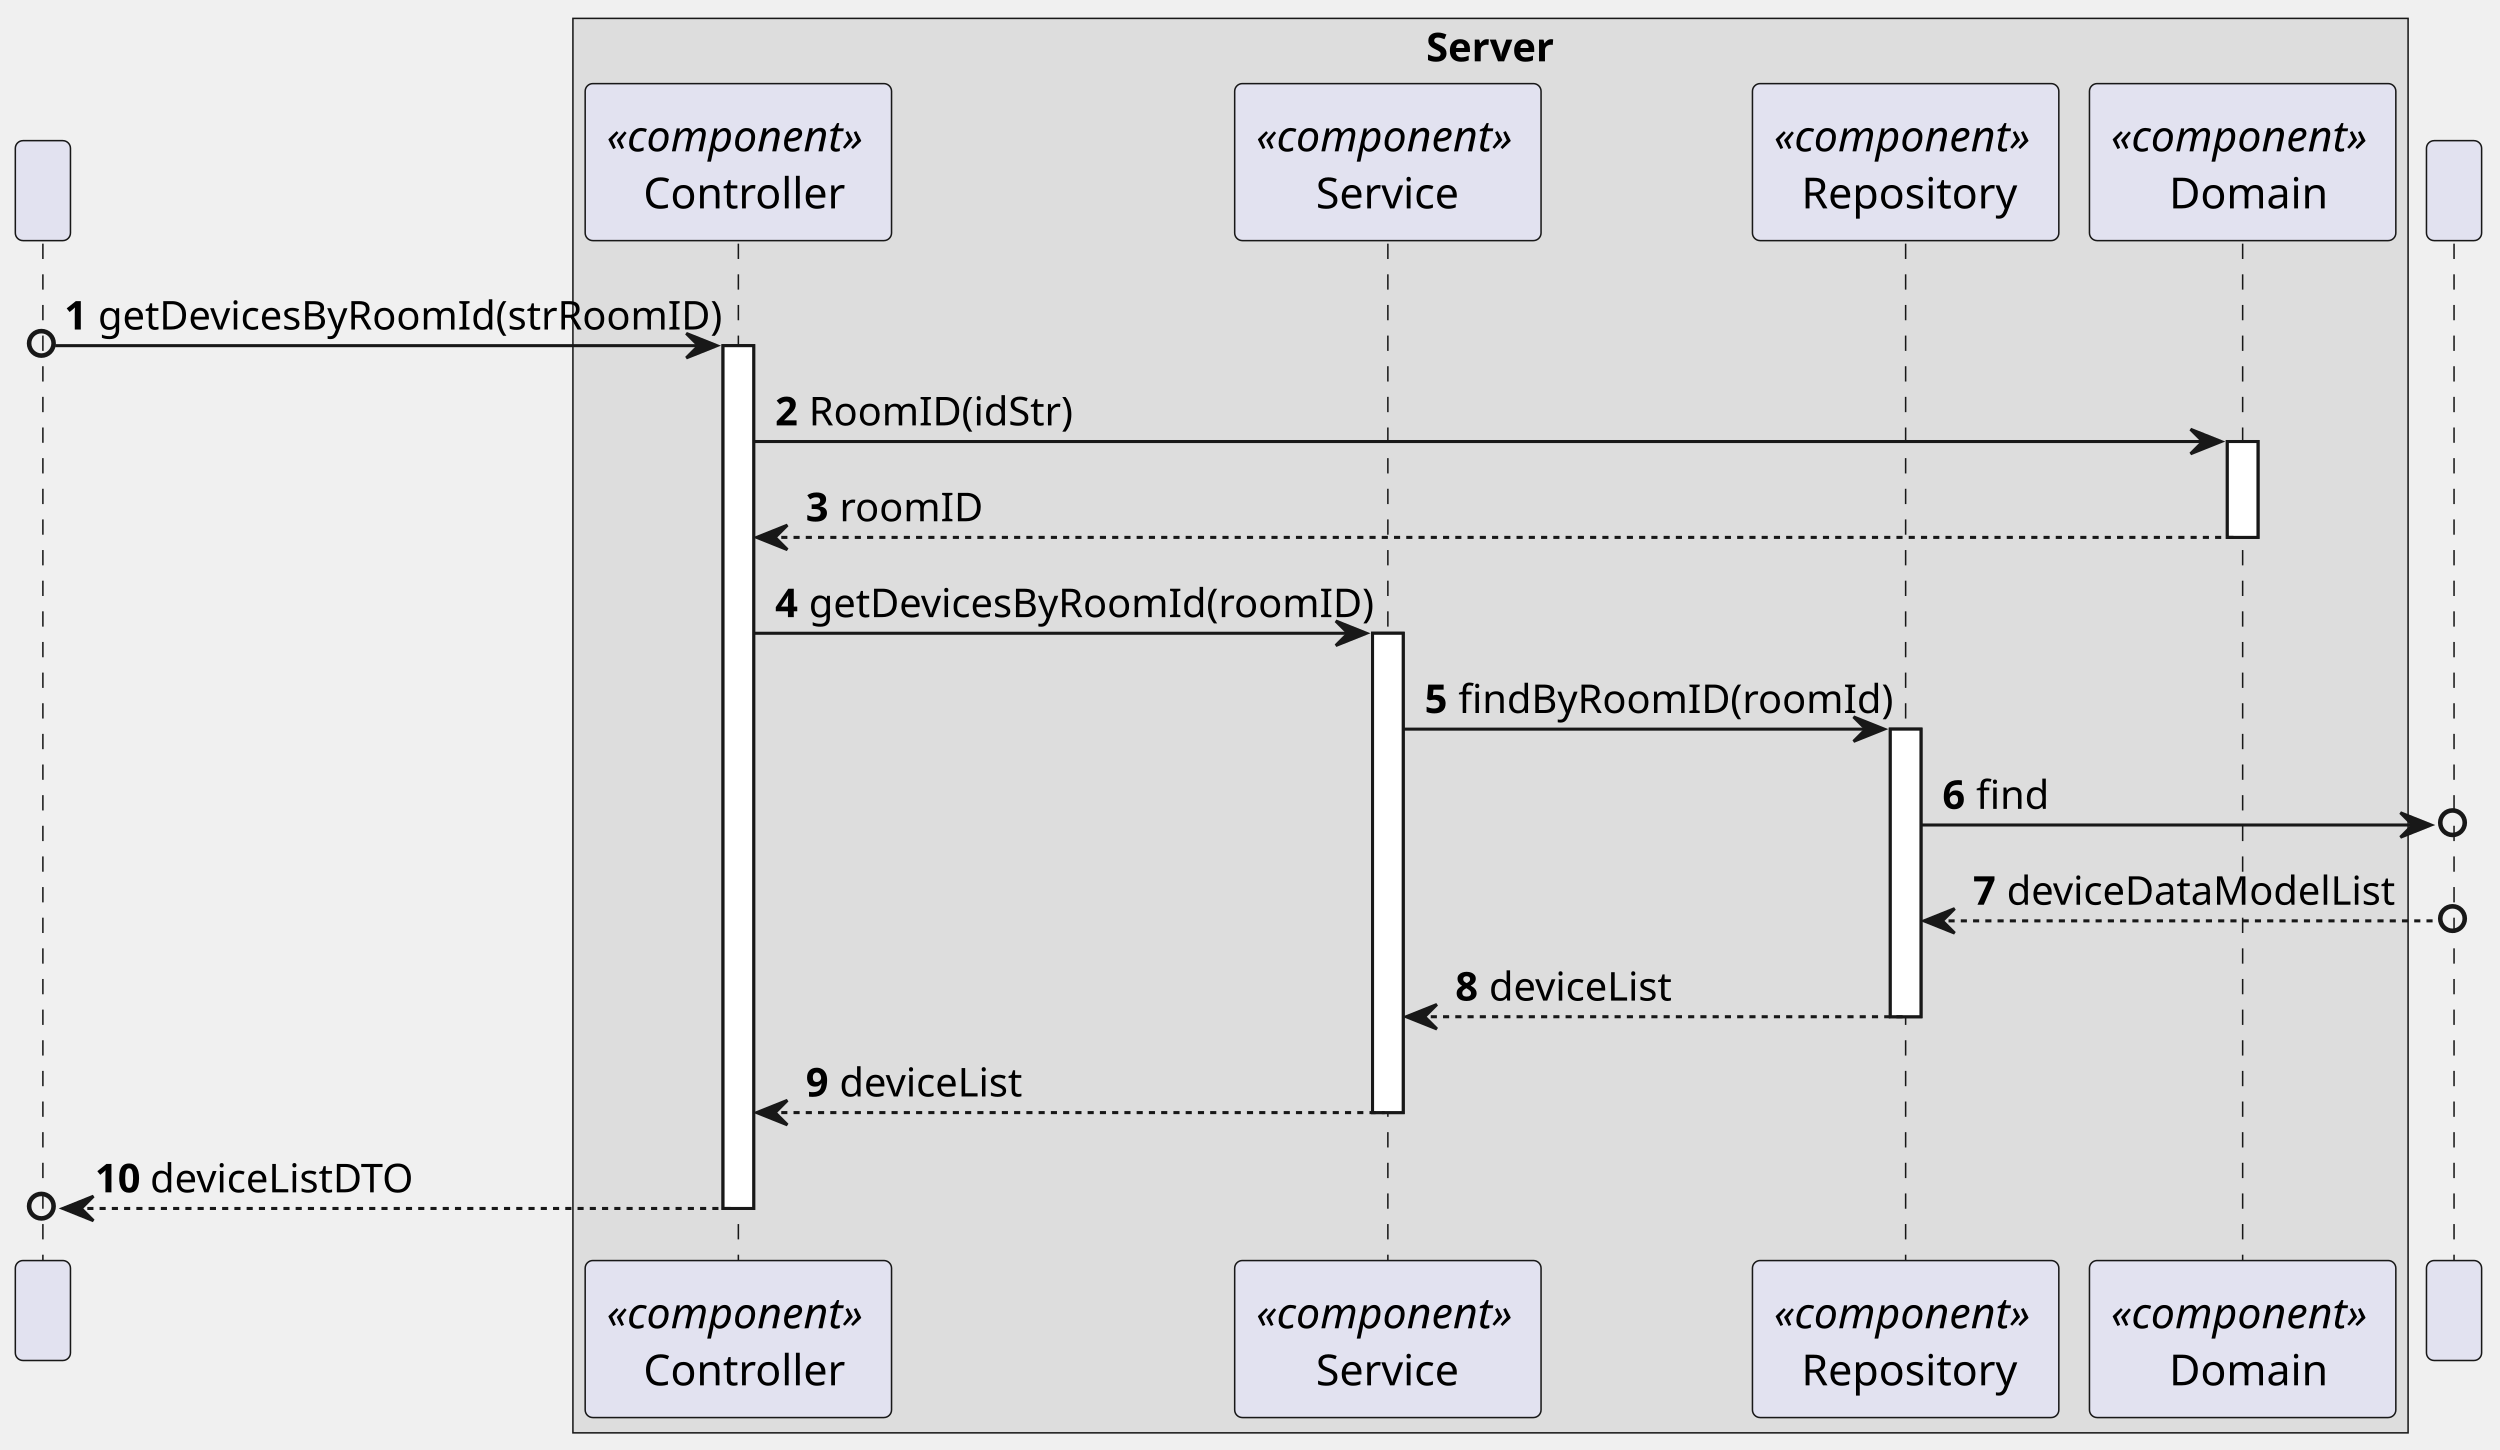
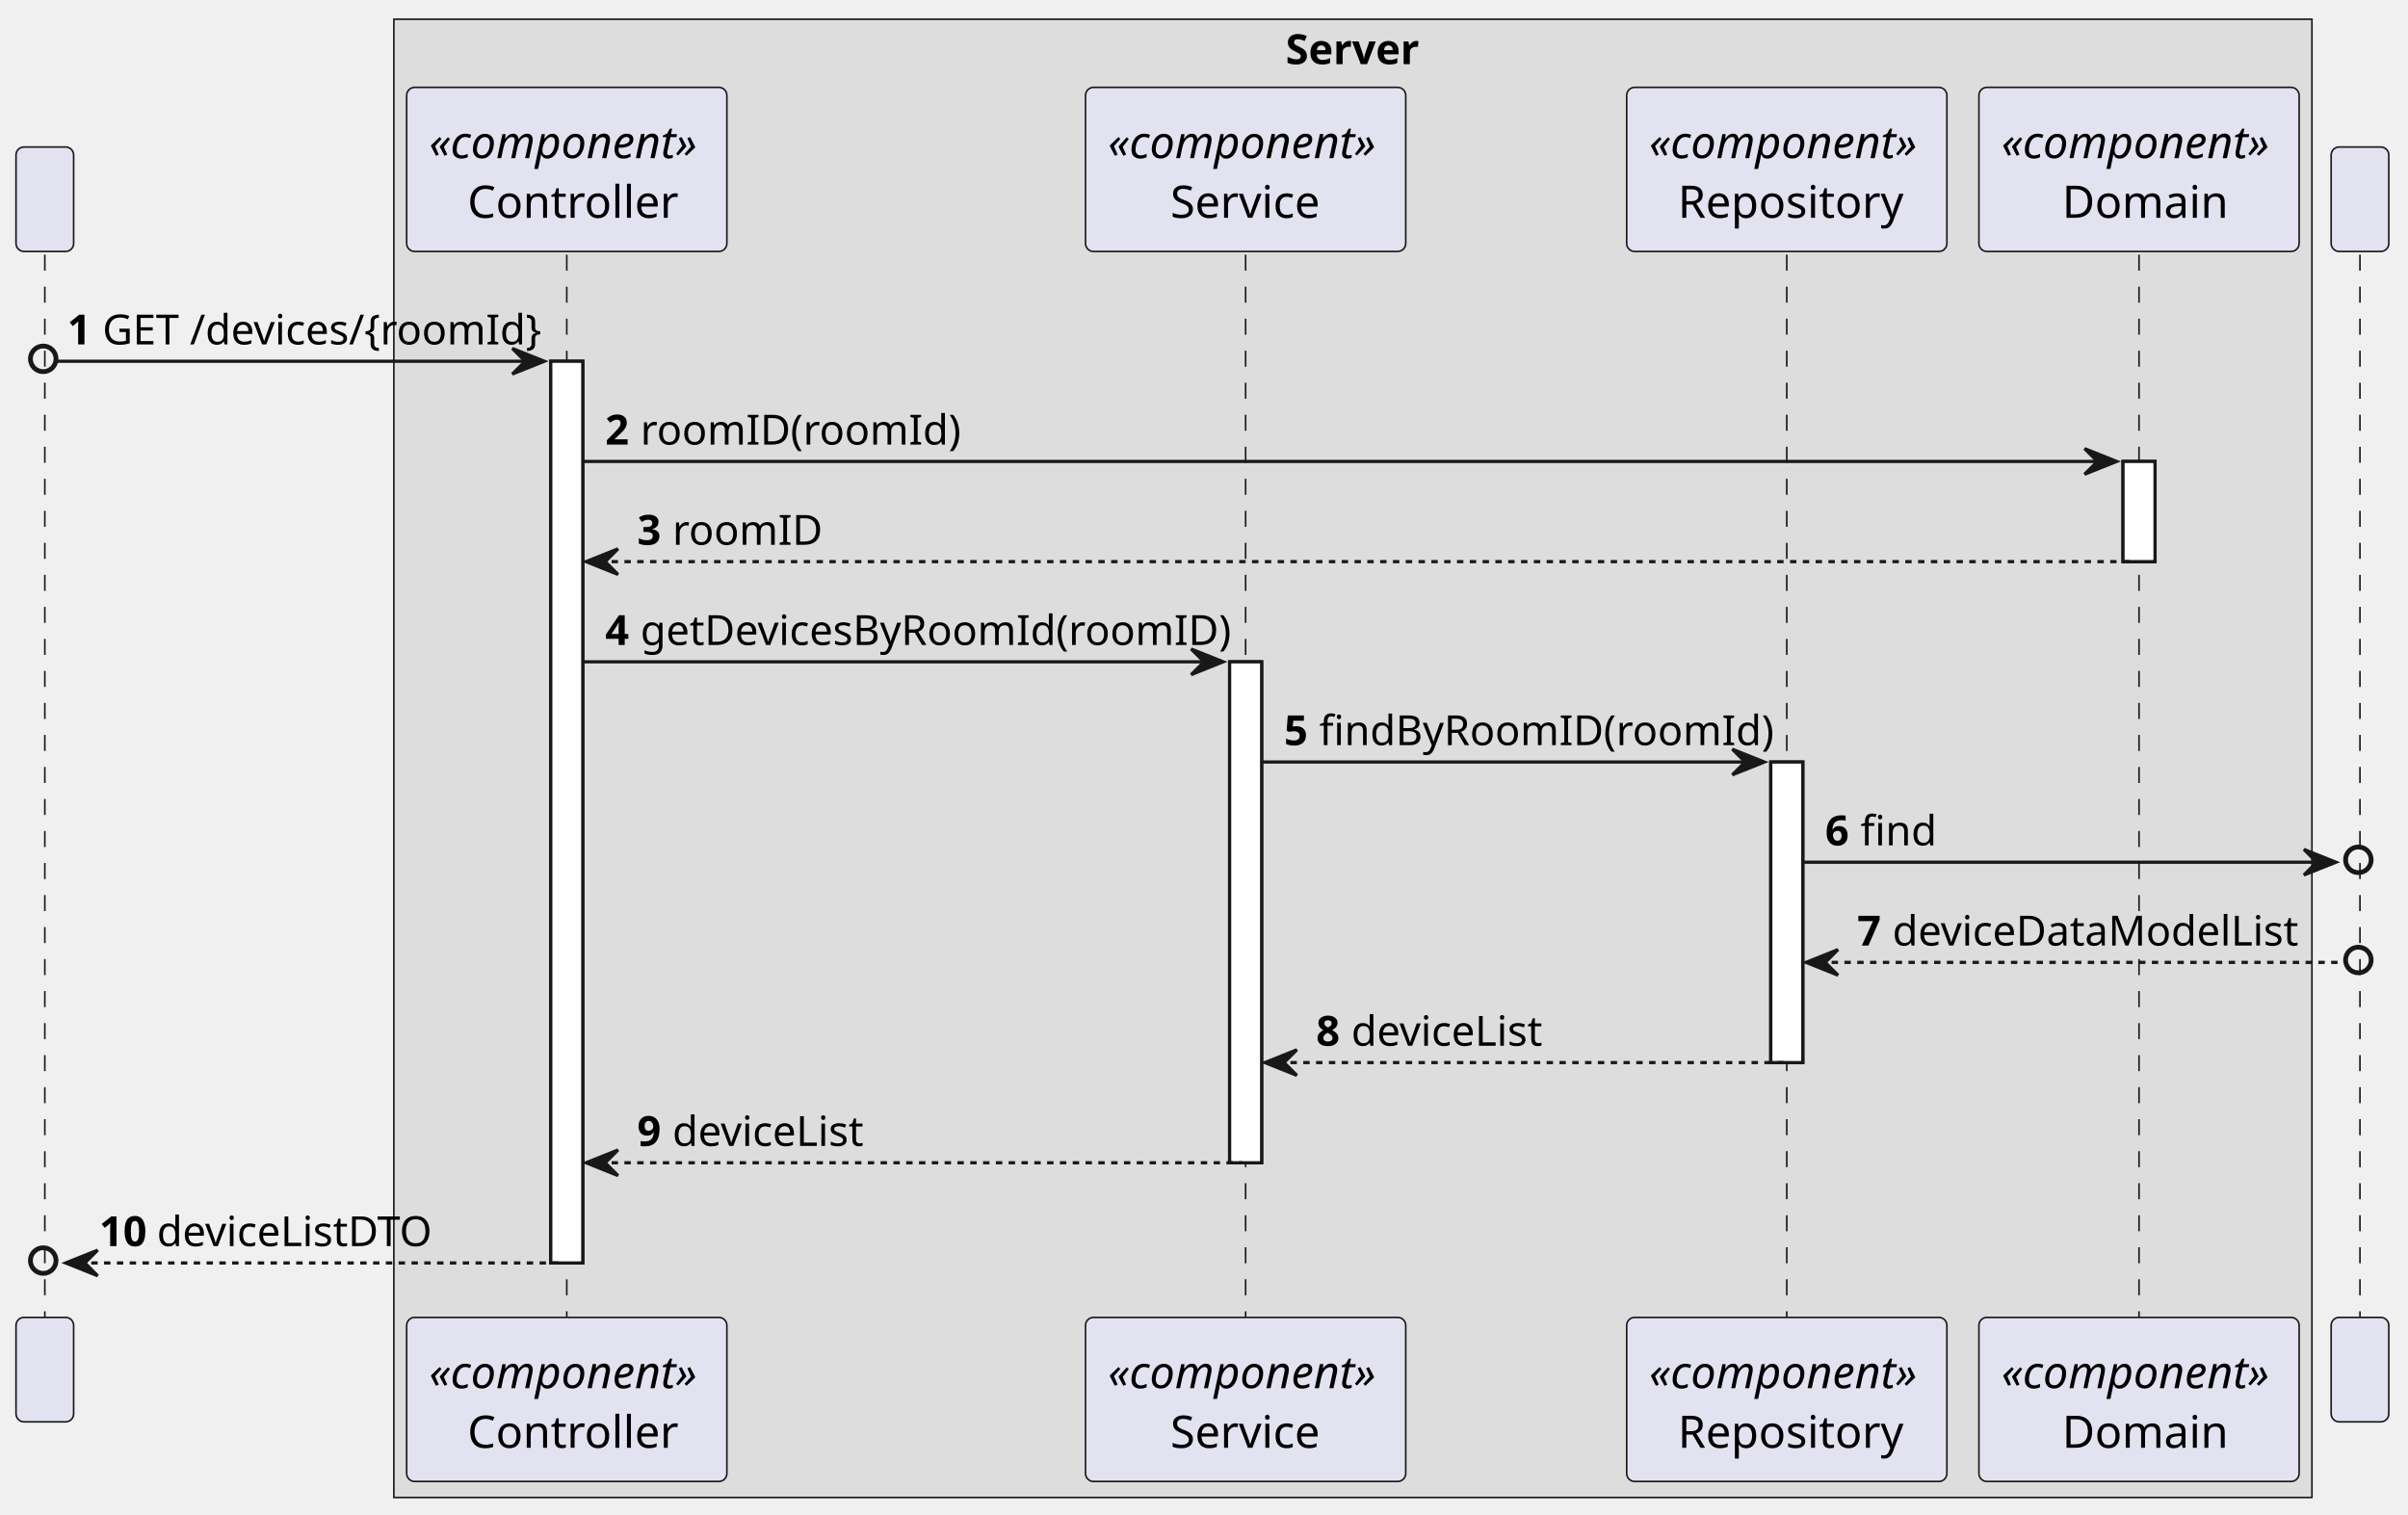
- <svg xmlns="http://www.w3.org/2000/svg" contentStyleType="text/css" height="473px" preserveAspectRatio="none" style="width:816px;height:473px;background:#FFFFFF;" version="1.1" viewBox="0 0 816 473" width="816px" zoomAndPan="magnify">
+ <svg xmlns="http://www.w3.org/2000/svg" contentStyleType="text/css" height="473px" preserveAspectRatio="none" style="width:752px;height:473px;background:#FFFFFF;" version="1.1" viewBox="0 0 752 473" width="752px" zoomAndPan="magnify">
  <defs />
  <g>
-     <rect fill="#DDDDDD" height="461.685" style="stroke:#181818;stroke-width:0.5;" width="599" x="187" y="6" />
-     <text fill="#000000" font-family="sans-serif" font-size="13" font-weight="bold" lengthAdjust="spacing" textLength="42" x="465.5" y="20.028">Server</text>
-     <rect fill="#FFFFFF" height="281.619" style="stroke:#181818;stroke-width:1.0;" width="10" x="236" y="112.824" />
-     <rect fill="#FFFFFF" height="156.455" style="stroke:#181818;stroke-width:1.0;" width="10" x="448" y="206.697" />
-     <rect fill="#FFFFFF" height="93.873" style="stroke:#181818;stroke-width:1.0;" width="10" x="617" y="237.988" />
-     <rect fill="#FFFFFF" height="31.291" style="stroke:#181818;stroke-width:1.0;" width="10" x="727" y="144.115" />
+     <rect fill="#DDDDDD" height="461.685" style="stroke:#181818;stroke-width:0.5;" width="599" x="123" y="6" />
+     <text fill="#000000" font-family="sans-serif" font-size="13" font-weight="bold" lengthAdjust="spacing" textLength="42" x="401.5" y="20.028">Server</text>
+     <rect fill="#FFFFFF" height="281.619" style="stroke:#181818;stroke-width:1.0;" width="10" x="172" y="112.824" />
+     <rect fill="#FFFFFF" height="156.455" style="stroke:#181818;stroke-width:1.0;" width="10" x="384" y="206.697" />
+     <rect fill="#FFFFFF" height="93.873" style="stroke:#181818;stroke-width:1.0;" width="10" x="553" y="237.988" />
+     <rect fill="#FFFFFF" height="31.291" style="stroke:#181818;stroke-width:1.0;" width="10" x="663" y="144.115" />
    <line style="stroke:#181818;stroke-width:0.5;stroke-dasharray:5.0,5.0;" x1="14" x2="14" y1="79.533" y2="412.443" />
-     <line style="stroke:#181818;stroke-width:0.5;stroke-dasharray:5.0,5.0;" x1="241" x2="241" y1="79.533" y2="412.443" />
-     <line style="stroke:#181818;stroke-width:0.5;stroke-dasharray:5.0,5.0;" x1="453" x2="453" y1="79.533" y2="412.443" />
-     <line style="stroke:#181818;stroke-width:0.5;stroke-dasharray:5.0,5.0;" x1="622" x2="622" y1="79.533" y2="412.443" />
-     <line style="stroke:#181818;stroke-width:0.5;stroke-dasharray:5.0,5.0;" x1="732" x2="732" y1="79.533" y2="412.443" />
-     <line style="stroke:#181818;stroke-width:0.5;stroke-dasharray:5.0,5.0;" x1="801" x2="801" y1="79.533" y2="412.443" />
+     <line style="stroke:#181818;stroke-width:0.5;stroke-dasharray:5.0,5.0;" x1="177" x2="177" y1="79.533" y2="412.443" />
+     <line style="stroke:#181818;stroke-width:0.5;stroke-dasharray:5.0,5.0;" x1="389" x2="389" y1="79.533" y2="412.443" />
+     <line style="stroke:#181818;stroke-width:0.5;stroke-dasharray:5.0,5.0;" x1="558" x2="558" y1="79.533" y2="412.443" />
+     <line style="stroke:#181818;stroke-width:0.5;stroke-dasharray:5.0,5.0;" x1="668" x2="668" y1="79.533" y2="412.443" />
+     <line style="stroke:#181818;stroke-width:0.5;stroke-dasharray:5.0,5.0;" x1="737" x2="737" y1="79.533" y2="412.443" />
    <rect fill="#E2E2F0" height="32.621" rx="2.5" ry="2.5" style="stroke:#181818;stroke-width:0.5;" width="18" x="5" y="45.912" />
    <text fill="#000000" font-family="sans-serif" font-size="14" lengthAdjust="spacing" textLength="4" x="12" y="68.019"> </text>
    <rect fill="#E2E2F0" height="32.621" rx="2.5" ry="2.5" style="stroke:#181818;stroke-width:0.5;" width="18" x="5" y="411.443" />
    <text fill="#000000" font-family="sans-serif" font-size="14" lengthAdjust="spacing" textLength="4" x="12" y="433.551"> </text>
-     <rect fill="#E2E2F0" height="51.242" rx="2.5" ry="2.5" style="stroke:#181818;stroke-width:0.5;" width="100" x="191" y="27.291" />
-     <text fill="#000000" font-family="sans-serif" font-size="14" font-style="italic" lengthAdjust="spacing" textLength="86" x="198" y="49.398">«component»</text>
-     <text fill="#000000" font-family="sans-serif" font-size="14" lengthAdjust="spacing" textLength="62" x="210" y="68.019">Controller</text>
-     <rect fill="#E2E2F0" height="51.242" rx="2.5" ry="2.5" style="stroke:#181818;stroke-width:0.5;" width="100" x="191" y="411.443" />
-     <text fill="#000000" font-family="sans-serif" font-size="14" font-style="italic" lengthAdjust="spacing" textLength="86" x="198" y="433.551">«component»</text>
-     <text fill="#000000" font-family="sans-serif" font-size="14" lengthAdjust="spacing" textLength="62" x="210" y="452.172">Controller</text>
-     <rect fill="#E2E2F0" height="51.242" rx="2.5" ry="2.5" style="stroke:#181818;stroke-width:0.5;" width="100" x="403" y="27.291" />
-     <text fill="#000000" font-family="sans-serif" font-size="14" font-style="italic" lengthAdjust="spacing" textLength="86" x="410" y="49.398">«component»</text>
-     <text fill="#000000" font-family="sans-serif" font-size="14" lengthAdjust="spacing" textLength="47" x="429.5" y="68.019">Service</text>
-     <rect fill="#E2E2F0" height="51.242" rx="2.5" ry="2.5" style="stroke:#181818;stroke-width:0.5;" width="100" x="403" y="411.443" />
-     <text fill="#000000" font-family="sans-serif" font-size="14" font-style="italic" lengthAdjust="spacing" textLength="86" x="410" y="433.551">«component»</text>
-     <text fill="#000000" font-family="sans-serif" font-size="14" lengthAdjust="spacing" textLength="47" x="429.5" y="452.172">Service</text>
-     <rect fill="#E2E2F0" height="51.242" rx="2.5" ry="2.5" style="stroke:#181818;stroke-width:0.5;" width="100" x="572" y="27.291" />
-     <text fill="#000000" font-family="sans-serif" font-size="14" font-style="italic" lengthAdjust="spacing" textLength="86" x="579" y="49.398">«component»</text>
-     <text fill="#000000" font-family="sans-serif" font-size="14" lengthAdjust="spacing" textLength="68" x="588" y="68.019">Repository</text>
-     <rect fill="#E2E2F0" height="51.242" rx="2.5" ry="2.5" style="stroke:#181818;stroke-width:0.5;" width="100" x="572" y="411.443" />
-     <text fill="#000000" font-family="sans-serif" font-size="14" font-style="italic" lengthAdjust="spacing" textLength="86" x="579" y="433.551">«component»</text>
-     <text fill="#000000" font-family="sans-serif" font-size="14" lengthAdjust="spacing" textLength="68" x="588" y="452.172">Repository</text>
-     <rect fill="#E2E2F0" height="51.242" rx="2.5" ry="2.5" style="stroke:#181818;stroke-width:0.5;" width="100" x="682" y="27.291" />
-     <text fill="#000000" font-family="sans-serif" font-size="14" font-style="italic" lengthAdjust="spacing" textLength="86" x="689" y="49.398">«component»</text>
-     <text fill="#000000" font-family="sans-serif" font-size="14" lengthAdjust="spacing" textLength="48" x="708" y="68.019">Domain</text>
-     <rect fill="#E2E2F0" height="51.242" rx="2.5" ry="2.5" style="stroke:#181818;stroke-width:0.5;" width="100" x="682" y="411.443" />
-     <text fill="#000000" font-family="sans-serif" font-size="14" font-style="italic" lengthAdjust="spacing" textLength="86" x="689" y="433.551">«component»</text>
-     <text fill="#000000" font-family="sans-serif" font-size="14" lengthAdjust="spacing" textLength="48" x="708" y="452.172">Domain</text>
-     <rect fill="#E2E2F0" height="32.621" rx="2.5" ry="2.5" style="stroke:#181818;stroke-width:0.5;" width="18" x="792" y="45.912" />
-     <text fill="#000000" font-family="sans-serif" font-size="14" lengthAdjust="spacing" textLength="4" x="799" y="68.019"> </text>
-     <rect fill="#E2E2F0" height="32.621" rx="2.5" ry="2.5" style="stroke:#181818;stroke-width:0.5;" width="18" x="792" y="411.443" />
-     <text fill="#000000" font-family="sans-serif" font-size="14" lengthAdjust="spacing" textLength="4" x="799" y="433.551"> </text>
-     <rect fill="#FFFFFF" height="281.619" style="stroke:#181818;stroke-width:1.0;" width="10" x="236" y="112.824" />
-     <rect fill="#FFFFFF" height="156.455" style="stroke:#181818;stroke-width:1.0;" width="10" x="448" y="206.697" />
-     <rect fill="#FFFFFF" height="93.873" style="stroke:#181818;stroke-width:1.0;" width="10" x="617" y="237.988" />
-     <rect fill="#FFFFFF" height="31.291" style="stroke:#181818;stroke-width:1.0;" width="10" x="727" y="144.115" />
+     <rect fill="#E2E2F0" height="51.242" rx="2.5" ry="2.5" style="stroke:#181818;stroke-width:0.5;" width="100" x="127" y="27.291" />
+     <text fill="#000000" font-family="sans-serif" font-size="14" font-style="italic" lengthAdjust="spacing" textLength="86" x="134" y="49.398">«component»</text>
+     <text fill="#000000" font-family="sans-serif" font-size="14" lengthAdjust="spacing" textLength="62" x="146" y="68.019">Controller</text>
+     <rect fill="#E2E2F0" height="51.242" rx="2.5" ry="2.5" style="stroke:#181818;stroke-width:0.5;" width="100" x="127" y="411.443" />
+     <text fill="#000000" font-family="sans-serif" font-size="14" font-style="italic" lengthAdjust="spacing" textLength="86" x="134" y="433.551">«component»</text>
+     <text fill="#000000" font-family="sans-serif" font-size="14" lengthAdjust="spacing" textLength="62" x="146" y="452.172">Controller</text>
+     <rect fill="#E2E2F0" height="51.242" rx="2.5" ry="2.5" style="stroke:#181818;stroke-width:0.5;" width="100" x="339" y="27.291" />
+     <text fill="#000000" font-family="sans-serif" font-size="14" font-style="italic" lengthAdjust="spacing" textLength="86" x="346" y="49.398">«component»</text>
+     <text fill="#000000" font-family="sans-serif" font-size="14" lengthAdjust="spacing" textLength="47" x="365.5" y="68.019">Service</text>
+     <rect fill="#E2E2F0" height="51.242" rx="2.5" ry="2.5" style="stroke:#181818;stroke-width:0.5;" width="100" x="339" y="411.443" />
+     <text fill="#000000" font-family="sans-serif" font-size="14" font-style="italic" lengthAdjust="spacing" textLength="86" x="346" y="433.551">«component»</text>
+     <text fill="#000000" font-family="sans-serif" font-size="14" lengthAdjust="spacing" textLength="47" x="365.5" y="452.172">Service</text>
+     <rect fill="#E2E2F0" height="51.242" rx="2.5" ry="2.5" style="stroke:#181818;stroke-width:0.5;" width="100" x="508" y="27.291" />
+     <text fill="#000000" font-family="sans-serif" font-size="14" font-style="italic" lengthAdjust="spacing" textLength="86" x="515" y="49.398">«component»</text>
+     <text fill="#000000" font-family="sans-serif" font-size="14" lengthAdjust="spacing" textLength="68" x="524" y="68.019">Repository</text>
+     <rect fill="#E2E2F0" height="51.242" rx="2.5" ry="2.5" style="stroke:#181818;stroke-width:0.5;" width="100" x="508" y="411.443" />
+     <text fill="#000000" font-family="sans-serif" font-size="14" font-style="italic" lengthAdjust="spacing" textLength="86" x="515" y="433.551">«component»</text>
+     <text fill="#000000" font-family="sans-serif" font-size="14" lengthAdjust="spacing" textLength="68" x="524" y="452.172">Repository</text>
+     <rect fill="#E2E2F0" height="51.242" rx="2.5" ry="2.5" style="stroke:#181818;stroke-width:0.5;" width="100" x="618" y="27.291" />
+     <text fill="#000000" font-family="sans-serif" font-size="14" font-style="italic" lengthAdjust="spacing" textLength="86" x="625" y="49.398">«component»</text>
+     <text fill="#000000" font-family="sans-serif" font-size="14" lengthAdjust="spacing" textLength="48" x="644" y="68.019">Domain</text>
+     <rect fill="#E2E2F0" height="51.242" rx="2.5" ry="2.5" style="stroke:#181818;stroke-width:0.5;" width="100" x="618" y="411.443" />
+     <text fill="#000000" font-family="sans-serif" font-size="14" font-style="italic" lengthAdjust="spacing" textLength="86" x="625" y="433.551">«component»</text>
+     <text fill="#000000" font-family="sans-serif" font-size="14" lengthAdjust="spacing" textLength="48" x="644" y="452.172">Domain</text>
+     <rect fill="#E2E2F0" height="32.621" rx="2.5" ry="2.5" style="stroke:#181818;stroke-width:0.5;" width="18" x="728" y="45.912" />
+     <text fill="#000000" font-family="sans-serif" font-size="14" lengthAdjust="spacing" textLength="4" x="735" y="68.019"> </text>
+     <rect fill="#E2E2F0" height="32.621" rx="2.5" ry="2.5" style="stroke:#181818;stroke-width:0.5;" width="18" x="728" y="411.443" />
+     <text fill="#000000" font-family="sans-serif" font-size="14" lengthAdjust="spacing" textLength="4" x="735" y="433.551"> </text>
+     <rect fill="#FFFFFF" height="281.619" style="stroke:#181818;stroke-width:1.0;" width="10" x="172" y="112.824" />
+     <rect fill="#FFFFFF" height="156.455" style="stroke:#181818;stroke-width:1.0;" width="10" x="384" y="206.697" />
+     <rect fill="#FFFFFF" height="93.873" style="stroke:#181818;stroke-width:1.0;" width="10" x="553" y="237.988" />
+     <rect fill="#FFFFFF" height="31.291" style="stroke:#181818;stroke-width:1.0;" width="10" x="663" y="144.115" />
    <ellipse cx="13.5" cy="112.074" fill="none" rx="4" ry="4" style="stroke:#181818;stroke-width:1.5;" />
-     <polygon fill="#181818" points="224,108.824,234,112.824,224,116.824,228,112.824" style="stroke:#181818;stroke-width:1.0;" />
-     <line style="stroke:#181818;stroke-width:1.0;" x1="18" x2="230" y1="112.824" y2="112.824" />
+     <polygon fill="#181818" points="160,108.824,170,112.824,160,116.824,164,112.824" style="stroke:#181818;stroke-width:1.0;" />
+     <line style="stroke:#181818;stroke-width:1.0;" x1="18" x2="166" y1="112.824" y2="112.824" />
    <text fill="#000000" font-family="sans-serif" font-size="13" font-weight="bold" lengthAdjust="spacing" textLength="7" x="21" y="107.561">1</text>
-     <text fill="#000000" font-family="sans-serif" font-size="13" lengthAdjust="spacing" textLength="192" x="32" y="107.561">getDevicesByRoomId(strRoomID)</text>
-     <polygon fill="#181818" points="715,140.115,725,144.115,715,148.115,719,144.115" style="stroke:#181818;stroke-width:1.0;" />
-     <line style="stroke:#181818;stroke-width:1.0;" x1="246" x2="721" y1="144.115" y2="144.115" />
-     <text fill="#000000" font-family="sans-serif" font-size="13" font-weight="bold" lengthAdjust="spacing" textLength="7" x="253" y="138.852">2</text>
-     <text fill="#000000" font-family="sans-serif" font-size="13" lengthAdjust="spacing" textLength="81" x="264" y="138.852">RoomID(idStr)</text>
-     <polygon fill="#181818" points="257,171.406,247,175.406,257,179.406,253,175.406" style="stroke:#181818;stroke-width:1.0;" />
-     <line style="stroke:#181818;stroke-width:1.0;stroke-dasharray:2.0,2.0;" x1="251" x2="731" y1="175.406" y2="175.406" />
-     <text fill="#000000" font-family="sans-serif" font-size="13" font-weight="bold" lengthAdjust="spacing" textLength="7" x="263" y="170.144">3</text>
-     <text fill="#000000" font-family="sans-serif" font-size="13" lengthAdjust="spacing" textLength="41" x="274" y="170.144">roomID</text>
-     <polygon fill="#181818" points="436,202.697,446,206.697,436,210.697,440,206.697" style="stroke:#181818;stroke-width:1.0;" />
-     <line style="stroke:#181818;stroke-width:1.0;" x1="246" x2="442" y1="206.697" y2="206.697" />
-     <text fill="#000000" font-family="sans-serif" font-size="13" font-weight="bold" lengthAdjust="spacing" textLength="7" x="253" y="201.435">4</text>
-     <text fill="#000000" font-family="sans-serif" font-size="13" lengthAdjust="spacing" textLength="172" x="264" y="201.435">getDevicesByRoomId(roomID)</text>
-     <polygon fill="#181818" points="605,233.988,615,237.988,605,241.988,609,237.988" style="stroke:#181818;stroke-width:1.0;" />
-     <line style="stroke:#181818;stroke-width:1.0;" x1="458" x2="611" y1="237.988" y2="237.988" />
-     <text fill="#000000" font-family="sans-serif" font-size="13" font-weight="bold" lengthAdjust="spacing" textLength="7" x="465" y="232.726">5</text>
-     <text fill="#000000" font-family="sans-serif" font-size="13" lengthAdjust="spacing" textLength="129" x="476" y="232.726">findByRoomID(roomId)</text>
-     <ellipse cx="800.5" cy="268.529" fill="none" rx="4" ry="4" style="stroke:#181818;stroke-width:1.5;" />
-     <polygon fill="#181818" points="783.5,265.279,793.5,269.279,783.5,273.279,787.5,269.279" style="stroke:#181818;stroke-width:1.0;" />
-     <line style="stroke:#181818;stroke-width:1.0;" x1="627" x2="789.5" y1="269.279" y2="269.279" />
-     <text fill="#000000" font-family="sans-serif" font-size="13" font-weight="bold" lengthAdjust="spacing" textLength="7" x="634" y="264.017">6</text>
-     <text fill="#000000" font-family="sans-serif" font-size="13" lengthAdjust="spacing" textLength="20" x="645" y="264.017">find</text>
-     <polygon fill="#181818" points="638,296.57,628,300.57,638,304.57,634,300.57" style="stroke:#181818;stroke-width:1.0;" />
-     <ellipse cx="800.5" cy="299.82" fill="none" rx="4" ry="4" style="stroke:#181818;stroke-width:1.5;" />
-     <line style="stroke:#181818;stroke-width:1.0;stroke-dasharray:2.0,2.0;" x1="632" x2="796" y1="300.57" y2="300.57" />
-     <text fill="#000000" font-family="sans-serif" font-size="13" font-weight="bold" lengthAdjust="spacing" textLength="7" x="644" y="295.308">7</text>
-     <text fill="#000000" font-family="sans-serif" font-size="13" lengthAdjust="spacing" textLength="119" x="655" y="295.308">deviceDataModelList</text>
-     <polygon fill="#181818" points="469,327.861,459,331.861,469,335.861,465,331.861" style="stroke:#181818;stroke-width:1.0;" />
-     <line style="stroke:#181818;stroke-width:1.0;stroke-dasharray:2.0,2.0;" x1="463" x2="621" y1="331.861" y2="331.861" />
-     <text fill="#000000" font-family="sans-serif" font-size="13" font-weight="bold" lengthAdjust="spacing" textLength="7" x="475" y="326.599">8</text>
-     <text fill="#000000" font-family="sans-serif" font-size="13" lengthAdjust="spacing" textLength="57" x="486" y="326.599">deviceList</text>
-     <polygon fill="#181818" points="257,359.152,247,363.152,257,367.152,253,363.152" style="stroke:#181818;stroke-width:1.0;" />
-     <line style="stroke:#181818;stroke-width:1.0;stroke-dasharray:2.0,2.0;" x1="251" x2="452" y1="363.152" y2="363.152" />
-     <text fill="#000000" font-family="sans-serif" font-size="13" font-weight="bold" lengthAdjust="spacing" textLength="7" x="263" y="357.89">9</text>
-     <text fill="#000000" font-family="sans-serif" font-size="13" lengthAdjust="spacing" textLength="57" x="274" y="357.89">deviceList</text>
+     <text fill="#000000" font-family="sans-serif" font-size="13" lengthAdjust="spacing" textLength="128" x="32" y="107.561">GET /devices/{roomId}</text>
+     <polygon fill="#181818" points="651,140.115,661,144.115,651,148.115,655,144.115" style="stroke:#181818;stroke-width:1.0;" />
+     <line style="stroke:#181818;stroke-width:1.0;" x1="182" x2="657" y1="144.115" y2="144.115" />
+     <text fill="#000000" font-family="sans-serif" font-size="13" font-weight="bold" lengthAdjust="spacing" textLength="7" x="189" y="138.852">2</text>
+     <text fill="#000000" font-family="sans-serif" font-size="13" lengthAdjust="spacing" textLength="88" x="200" y="138.852">roomID(roomId)</text>
+     <polygon fill="#181818" points="193,171.406,183,175.406,193,179.406,189,175.406" style="stroke:#181818;stroke-width:1.0;" />
+     <line style="stroke:#181818;stroke-width:1.0;stroke-dasharray:2.0,2.0;" x1="187" x2="667" y1="175.406" y2="175.406" />
+     <text fill="#000000" font-family="sans-serif" font-size="13" font-weight="bold" lengthAdjust="spacing" textLength="7" x="199" y="170.144">3</text>
+     <text fill="#000000" font-family="sans-serif" font-size="13" lengthAdjust="spacing" textLength="41" x="210" y="170.144">roomID</text>
+     <polygon fill="#181818" points="372,202.697,382,206.697,372,210.697,376,206.697" style="stroke:#181818;stroke-width:1.0;" />
+     <line style="stroke:#181818;stroke-width:1.0;" x1="182" x2="378" y1="206.697" y2="206.697" />
+     <text fill="#000000" font-family="sans-serif" font-size="13" font-weight="bold" lengthAdjust="spacing" textLength="7" x="189" y="201.435">4</text>
+     <text fill="#000000" font-family="sans-serif" font-size="13" lengthAdjust="spacing" textLength="172" x="200" y="201.435">getDevicesByRoomId(roomID)</text>
+     <polygon fill="#181818" points="541,233.988,551,237.988,541,241.988,545,237.988" style="stroke:#181818;stroke-width:1.0;" />
+     <line style="stroke:#181818;stroke-width:1.0;" x1="394" x2="547" y1="237.988" y2="237.988" />
+     <text fill="#000000" font-family="sans-serif" font-size="13" font-weight="bold" lengthAdjust="spacing" textLength="7" x="401" y="232.726">5</text>
+     <text fill="#000000" font-family="sans-serif" font-size="13" lengthAdjust="spacing" textLength="129" x="412" y="232.726">findByRoomID(roomId)</text>
+     <ellipse cx="736.5" cy="268.529" fill="none" rx="4" ry="4" style="stroke:#181818;stroke-width:1.5;" />
+     <polygon fill="#181818" points="719.5,265.279,729.5,269.279,719.5,273.279,723.5,269.279" style="stroke:#181818;stroke-width:1.0;" />
+     <line style="stroke:#181818;stroke-width:1.0;" x1="563" x2="725.5" y1="269.279" y2="269.279" />
+     <text fill="#000000" font-family="sans-serif" font-size="13" font-weight="bold" lengthAdjust="spacing" textLength="7" x="570" y="264.017">6</text>
+     <text fill="#000000" font-family="sans-serif" font-size="13" lengthAdjust="spacing" textLength="20" x="581" y="264.017">find</text>
+     <polygon fill="#181818" points="574,296.57,564,300.57,574,304.57,570,300.57" style="stroke:#181818;stroke-width:1.0;" />
+     <ellipse cx="736.5" cy="299.82" fill="none" rx="4" ry="4" style="stroke:#181818;stroke-width:1.5;" />
+     <line style="stroke:#181818;stroke-width:1.0;stroke-dasharray:2.0,2.0;" x1="568" x2="732" y1="300.57" y2="300.57" />
+     <text fill="#000000" font-family="sans-serif" font-size="13" font-weight="bold" lengthAdjust="spacing" textLength="7" x="580" y="295.308">7</text>
+     <text fill="#000000" font-family="sans-serif" font-size="13" lengthAdjust="spacing" textLength="119" x="591" y="295.308">deviceDataModelList</text>
+     <polygon fill="#181818" points="405,327.861,395,331.861,405,335.861,401,331.861" style="stroke:#181818;stroke-width:1.0;" />
+     <line style="stroke:#181818;stroke-width:1.0;stroke-dasharray:2.0,2.0;" x1="399" x2="557" y1="331.861" y2="331.861" />
+     <text fill="#000000" font-family="sans-serif" font-size="13" font-weight="bold" lengthAdjust="spacing" textLength="7" x="411" y="326.599">8</text>
+     <text fill="#000000" font-family="sans-serif" font-size="13" lengthAdjust="spacing" textLength="57" x="422" y="326.599">deviceList</text>
+     <polygon fill="#181818" points="193,359.152,183,363.152,193,367.152,189,363.152" style="stroke:#181818;stroke-width:1.0;" />
+     <line style="stroke:#181818;stroke-width:1.0;stroke-dasharray:2.0,2.0;" x1="187" x2="388" y1="363.152" y2="363.152" />
+     <text fill="#000000" font-family="sans-serif" font-size="13" font-weight="bold" lengthAdjust="spacing" textLength="7" x="199" y="357.89">9</text>
+     <text fill="#000000" font-family="sans-serif" font-size="13" lengthAdjust="spacing" textLength="57" x="210" y="357.89">deviceList</text>
    <ellipse cx="13.5" cy="393.693" fill="none" rx="4" ry="4" style="stroke:#181818;stroke-width:1.5;" />
    <polygon fill="#181818" points="30.5,390.443,20.5,394.443,30.5,398.443,26.5,394.443" style="stroke:#181818;stroke-width:1.0;" />
-     <line style="stroke:#181818;stroke-width:1.0;stroke-dasharray:2.0,2.0;" x1="28.5" x2="240" y1="394.443" y2="394.443" />
+     <line style="stroke:#181818;stroke-width:1.0;stroke-dasharray:2.0,2.0;" x1="28.5" x2="176" y1="394.443" y2="394.443" />
    <text fill="#000000" font-family="sans-serif" font-size="13" font-weight="bold" lengthAdjust="spacing" textLength="14" x="31" y="389.181">10</text>
    <text fill="#000000" font-family="sans-serif" font-size="13" lengthAdjust="spacing" textLength="83" x="49" y="389.181">deviceListDTO</text>
  </g>
</svg>
